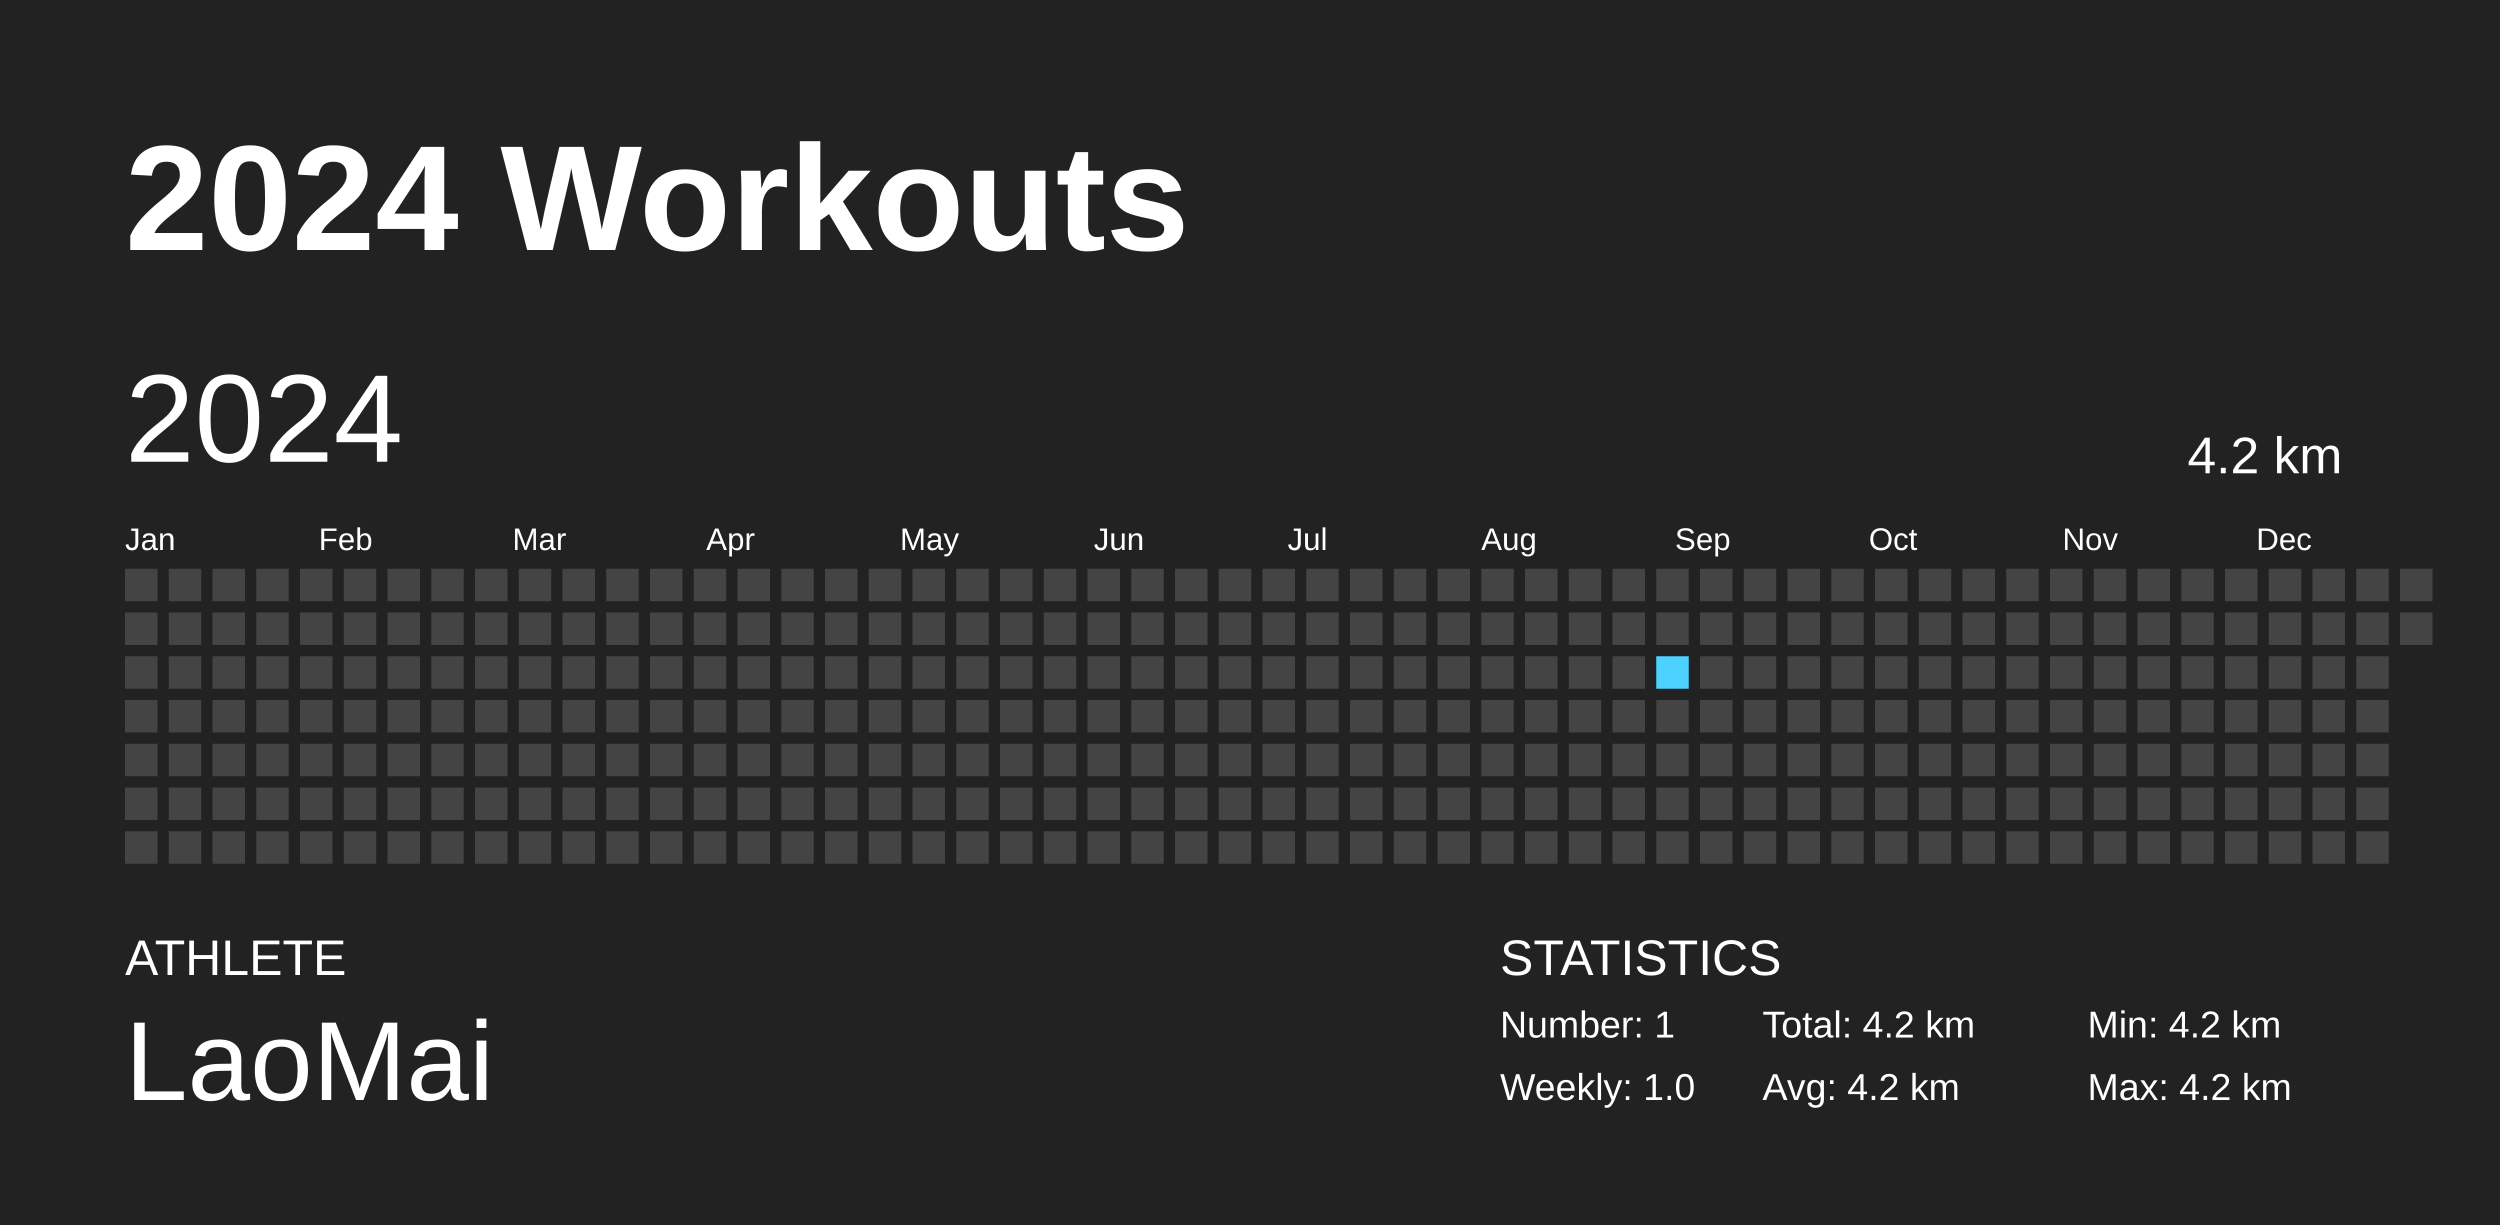
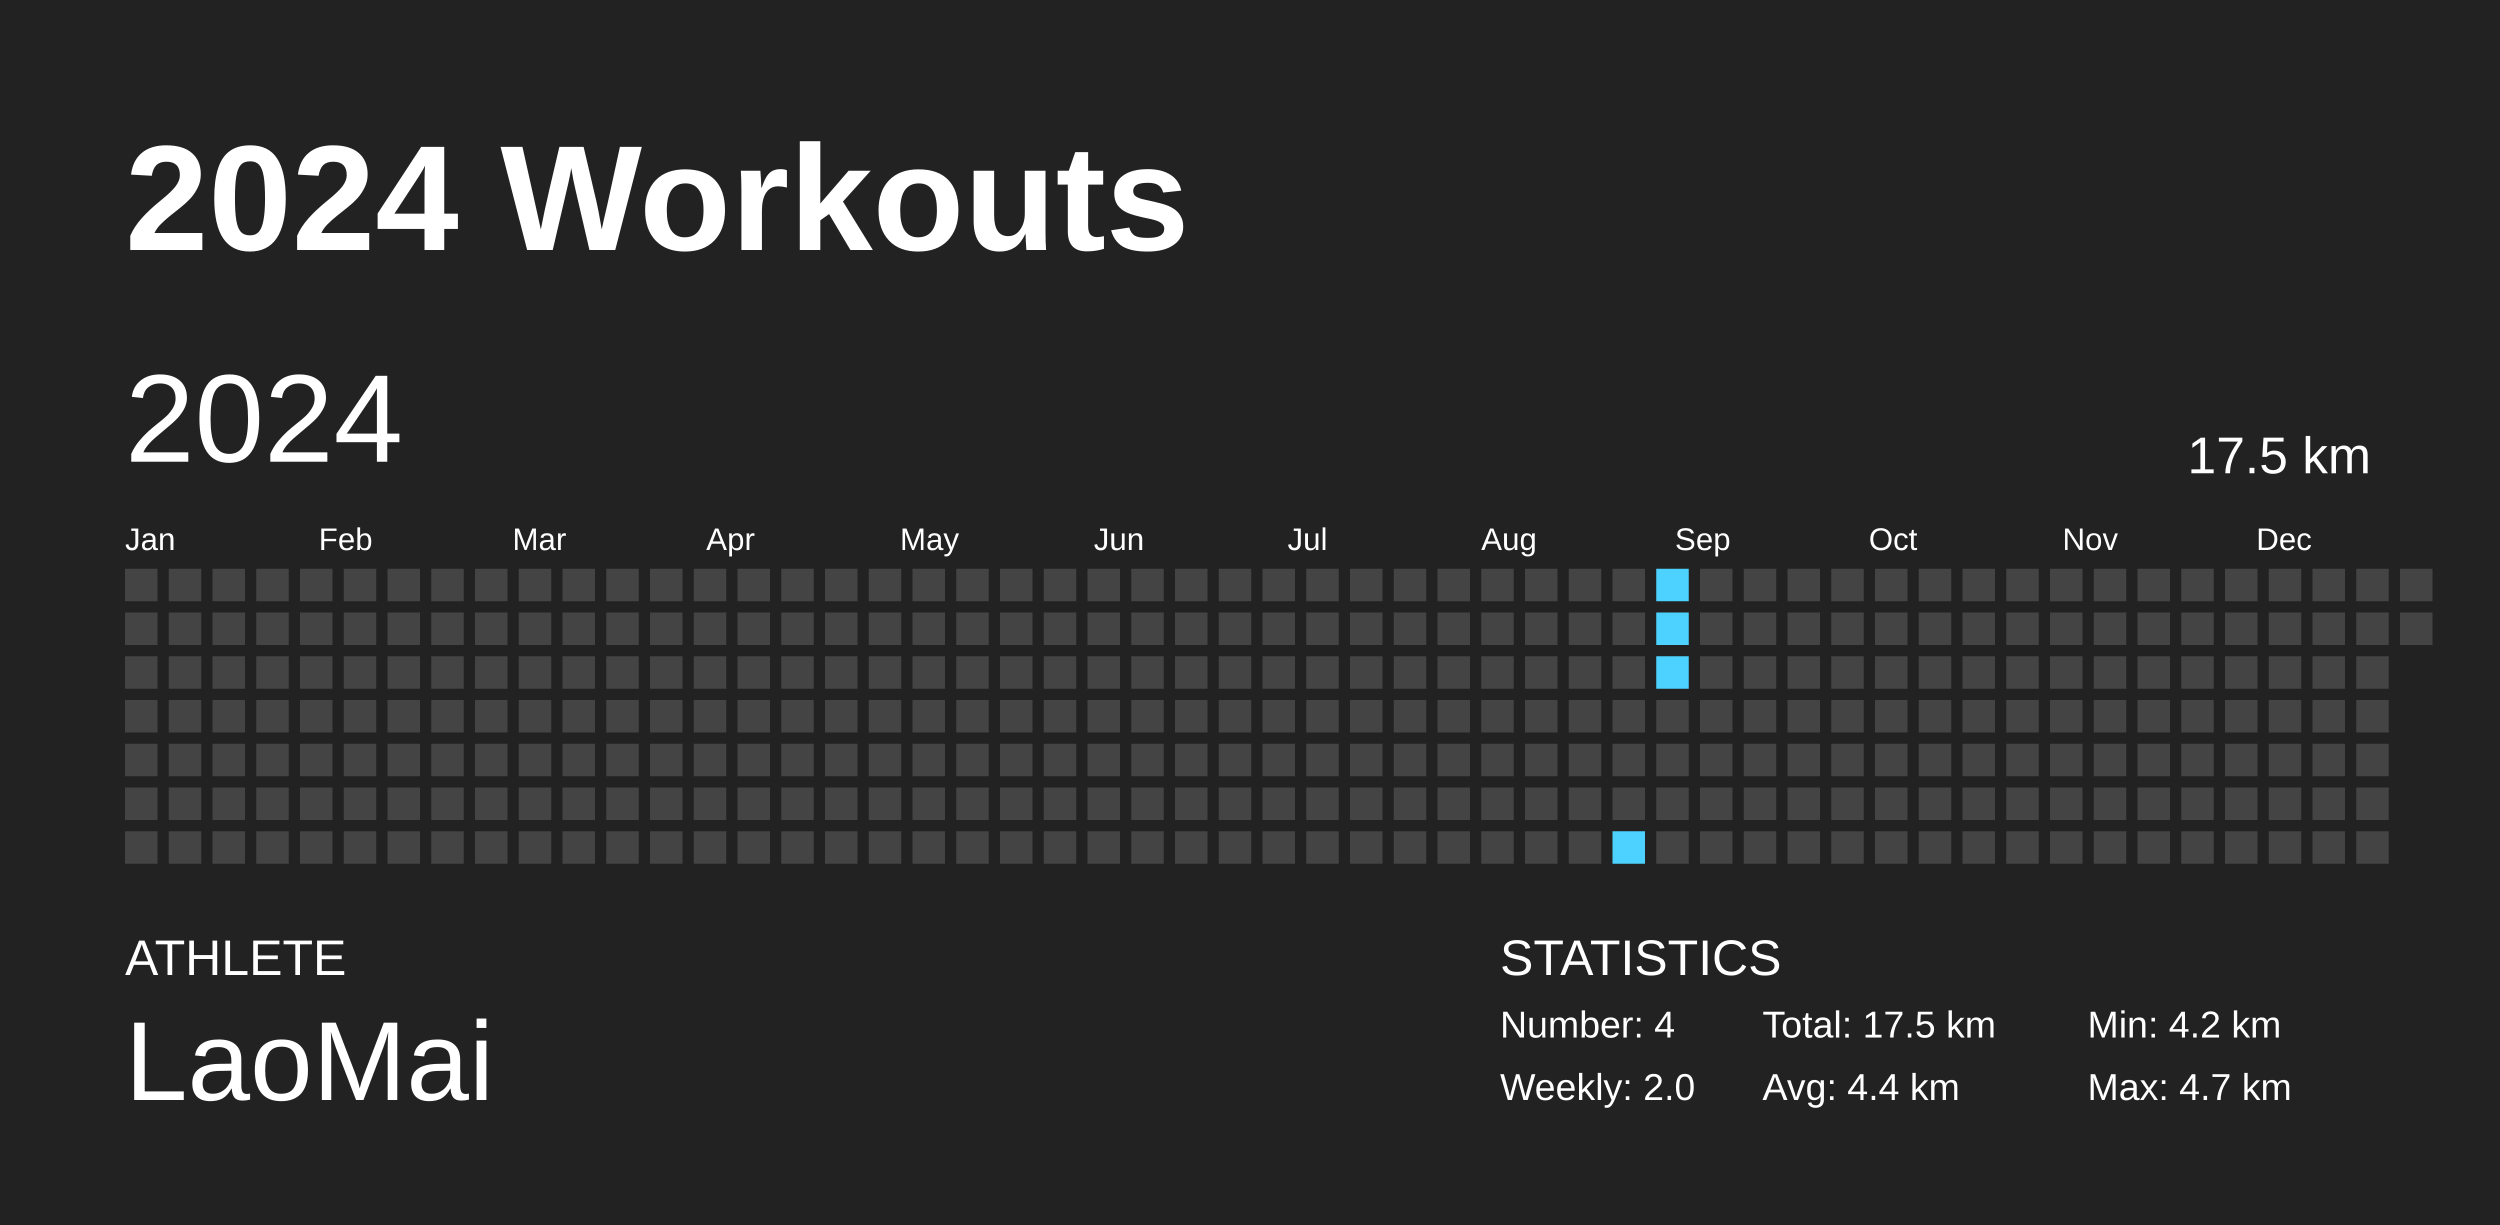
<svg xmlns="http://www.w3.org/2000/svg" baseProfile="full" height="98mm" version="1.1" viewBox="0,0,200,98" width="200mm">
  <defs />
  <rect fill="#222222" height="98" width="200" x="0" y="0" />
  <text fill="#FFFFFF" style="font-size:12px; font-family:Arial; font-weight:bold;" x="10" y="20">2024 Workouts</text>
  <text fill="#FFFFFF" style="font-size:4px; font-family:Arial" x="10" y="78">ATHLETE</text>
  <text fill="#FFFFFF" style="font-size:9px; font-family:Arial" x="10" y="88">LaoMai</text>
  <text fill="#FFFFFF" style="font-size:4px; font-family:Arial" x="120" y="78">STATISTICS</text>
-   <text fill="#FFFFFF" style="font-size:3px; font-family:Arial" x="120" y="83">Number: 1</text>
-   <text fill="#FFFFFF" style="font-size:3px; font-family:Arial" x="120" y="88">Weekly: 1.0</text>
-   <text fill="#FFFFFF" style="font-size:3px; font-family:Arial" x="141" y="83">Total: 4.2 km</text>
-   <text fill="#FFFFFF" style="font-size:3px; font-family:Arial" x="141" y="88">Avg: 4.2 km</text>
+   <text fill="#FFFFFF" style="font-size:3px; font-family:Arial" x="120" y="83">Number: 4</text>
+   <text fill="#FFFFFF" style="font-size:3px; font-family:Arial" x="120" y="88">Weekly: 2.0</text>
+   <text fill="#FFFFFF" style="font-size:3px; font-family:Arial" x="141" y="83">Total: 17.5 km</text>
+   <text fill="#FFFFFF" style="font-size:3px; font-family:Arial" x="141" y="88">Avg: 4.4 km</text>
  <text fill="#FFFFFF" style="font-size:3px; font-family:Arial" x="167" y="83">Min: 4.2 km</text>
-   <text fill="#FFFFFF" style="font-size:3px; font-family:Arial" x="167" y="88">Max: 4.2 km</text>
+   <text fill="#FFFFFF" style="font-size:3px; font-family:Arial" x="167" y="88">Max: 4.7 km</text>
  <text dominant-baseline="hanging" fill="#FFFFFF" style="font-size:10.0px; font-family:Arial;" x="10" y="30">2024</text>
-   <text dominant-baseline="hanging" fill="#FFFFFF" style="font-size:4.125px; font-family:Arial;" x="175" y="35">4.2 km</text>
+   <text dominant-baseline="hanging" fill="#FFFFFF" style="font-size:4.125px; font-family:Arial;" x="175" y="35">17.5 km</text>
  <text fill="#FFFFFF" style="font-size:2.5px; font-family:Arial" x="10.0" y="44">Jan</text>
  <text fill="#FFFFFF" style="font-size:2.5px; font-family:Arial" x="25.5" y="44">Feb</text>
  <text fill="#FFFFFF" style="font-size:2.5px; font-family:Arial" x="41.0" y="44">Mar</text>
  <text fill="#FFFFFF" style="font-size:2.5px; font-family:Arial" x="56.5" y="44">Apr</text>
  <text fill="#FFFFFF" style="font-size:2.5px; font-family:Arial" x="72.0" y="44">May</text>
  <text fill="#FFFFFF" style="font-size:2.5px; font-family:Arial" x="87.5" y="44">Jun</text>
  <text fill="#FFFFFF" style="font-size:2.5px; font-family:Arial" x="103.0" y="44">Jul</text>
  <text fill="#FFFFFF" style="font-size:2.5px; font-family:Arial" x="118.5" y="44">Aug</text>
  <text fill="#FFFFFF" style="font-size:2.5px; font-family:Arial" x="134.0" y="44">Sep</text>
  <text fill="#FFFFFF" style="font-size:2.5px; font-family:Arial" x="149.5" y="44">Oct</text>
  <text fill="#FFFFFF" style="font-size:2.5px; font-family:Arial" x="165.0" y="44">Nov</text>
  <text fill="#FFFFFF" style="font-size:2.5px; font-family:Arial" x="180.5" y="44">Dec</text>
  <rect fill="#444444" height="2.6" width="2.6" x="10.0" y="45.5" />
  <rect fill="#444444" height="2.6" width="2.6" x="10.0" y="49.0" />
  <rect fill="#444444" height="2.6" width="2.6" x="10.0" y="52.5" />
  <rect fill="#444444" height="2.6" width="2.6" x="10.0" y="56.0" />
  <rect fill="#444444" height="2.6" width="2.6" x="10.0" y="59.5" />
  <rect fill="#444444" height="2.6" width="2.6" x="10.0" y="63.0" />
  <rect fill="#444444" height="2.6" width="2.6" x="10.0" y="66.5" />
  <rect fill="#444444" height="2.6" width="2.6" x="13.5" y="45.5" />
  <rect fill="#444444" height="2.6" width="2.6" x="13.5" y="49.0" />
  <rect fill="#444444" height="2.6" width="2.6" x="13.5" y="52.5" />
  <rect fill="#444444" height="2.6" width="2.6" x="13.5" y="56.0" />
  <rect fill="#444444" height="2.6" width="2.6" x="13.5" y="59.5" />
  <rect fill="#444444" height="2.6" width="2.6" x="13.5" y="63.0" />
  <rect fill="#444444" height="2.6" width="2.6" x="13.5" y="66.5" />
  <rect fill="#444444" height="2.6" width="2.6" x="17.0" y="45.5" />
  <rect fill="#444444" height="2.6" width="2.6" x="17.0" y="49.0" />
  <rect fill="#444444" height="2.6" width="2.6" x="17.0" y="52.5" />
  <rect fill="#444444" height="2.6" width="2.6" x="17.0" y="56.0" />
  <rect fill="#444444" height="2.6" width="2.6" x="17.0" y="59.5" />
  <rect fill="#444444" height="2.6" width="2.6" x="17.0" y="63.0" />
  <rect fill="#444444" height="2.6" width="2.6" x="17.0" y="66.5" />
  <rect fill="#444444" height="2.6" width="2.6" x="20.5" y="45.5" />
  <rect fill="#444444" height="2.6" width="2.6" x="20.5" y="49.0" />
  <rect fill="#444444" height="2.6" width="2.6" x="20.5" y="52.5" />
  <rect fill="#444444" height="2.6" width="2.6" x="20.5" y="56.0" />
  <rect fill="#444444" height="2.6" width="2.6" x="20.5" y="59.5" />
  <rect fill="#444444" height="2.6" width="2.6" x="20.5" y="63.0" />
  <rect fill="#444444" height="2.6" width="2.6" x="20.5" y="66.5" />
  <rect fill="#444444" height="2.6" width="2.6" x="24.0" y="45.5" />
  <rect fill="#444444" height="2.6" width="2.6" x="24.0" y="49.0" />
  <rect fill="#444444" height="2.6" width="2.6" x="24.0" y="52.5" />
  <rect fill="#444444" height="2.6" width="2.6" x="24.0" y="56.0" />
  <rect fill="#444444" height="2.6" width="2.6" x="24.0" y="59.5" />
  <rect fill="#444444" height="2.6" width="2.6" x="24.0" y="63.0" />
  <rect fill="#444444" height="2.6" width="2.6" x="24.0" y="66.5" />
  <rect fill="#444444" height="2.6" width="2.6" x="27.5" y="45.5" />
  <rect fill="#444444" height="2.6" width="2.6" x="27.5" y="49.0" />
  <rect fill="#444444" height="2.6" width="2.6" x="27.5" y="52.5" />
  <rect fill="#444444" height="2.6" width="2.6" x="27.5" y="56.0" />
  <rect fill="#444444" height="2.6" width="2.6" x="27.5" y="59.5" />
  <rect fill="#444444" height="2.6" width="2.6" x="27.5" y="63.0" />
  <rect fill="#444444" height="2.6" width="2.6" x="27.5" y="66.5" />
  <rect fill="#444444" height="2.6" width="2.6" x="31.0" y="45.5" />
  <rect fill="#444444" height="2.6" width="2.6" x="31.0" y="49.0" />
  <rect fill="#444444" height="2.6" width="2.6" x="31.0" y="52.5" />
  <rect fill="#444444" height="2.6" width="2.6" x="31.0" y="56.0" />
  <rect fill="#444444" height="2.6" width="2.6" x="31.0" y="59.5" />
  <rect fill="#444444" height="2.6" width="2.6" x="31.0" y="63.0" />
  <rect fill="#444444" height="2.6" width="2.6" x="31.0" y="66.5" />
  <rect fill="#444444" height="2.6" width="2.6" x="34.5" y="45.5" />
  <rect fill="#444444" height="2.6" width="2.6" x="34.5" y="49.0" />
  <rect fill="#444444" height="2.6" width="2.6" x="34.5" y="52.5" />
  <rect fill="#444444" height="2.6" width="2.6" x="34.5" y="56.0" />
  <rect fill="#444444" height="2.6" width="2.6" x="34.5" y="59.5" />
  <rect fill="#444444" height="2.6" width="2.6" x="34.5" y="63.0" />
  <rect fill="#444444" height="2.6" width="2.6" x="34.5" y="66.5" />
  <rect fill="#444444" height="2.6" width="2.6" x="38.0" y="45.5" />
  <rect fill="#444444" height="2.6" width="2.6" x="38.0" y="49.0" />
  <rect fill="#444444" height="2.6" width="2.6" x="38.0" y="52.5" />
  <rect fill="#444444" height="2.6" width="2.6" x="38.0" y="56.0" />
  <rect fill="#444444" height="2.6" width="2.6" x="38.0" y="59.5" />
  <rect fill="#444444" height="2.6" width="2.6" x="38.0" y="63.0" />
  <rect fill="#444444" height="2.6" width="2.6" x="38.0" y="66.5" />
  <rect fill="#444444" height="2.6" width="2.6" x="41.5" y="45.5" />
  <rect fill="#444444" height="2.6" width="2.6" x="41.5" y="49.0" />
  <rect fill="#444444" height="2.6" width="2.6" x="41.5" y="52.5" />
  <rect fill="#444444" height="2.6" width="2.6" x="41.5" y="56.0" />
  <rect fill="#444444" height="2.6" width="2.6" x="41.5" y="59.5" />
  <rect fill="#444444" height="2.6" width="2.6" x="41.5" y="63.0" />
  <rect fill="#444444" height="2.6" width="2.6" x="41.5" y="66.5" />
  <rect fill="#444444" height="2.6" width="2.6" x="45.0" y="45.5" />
  <rect fill="#444444" height="2.6" width="2.6" x="45.0" y="49.0" />
  <rect fill="#444444" height="2.6" width="2.6" x="45.0" y="52.5" />
  <rect fill="#444444" height="2.6" width="2.6" x="45.0" y="56.0" />
  <rect fill="#444444" height="2.6" width="2.6" x="45.0" y="59.5" />
  <rect fill="#444444" height="2.6" width="2.6" x="45.0" y="63.0" />
  <rect fill="#444444" height="2.6" width="2.6" x="45.0" y="66.5" />
  <rect fill="#444444" height="2.6" width="2.6" x="48.5" y="45.5" />
  <rect fill="#444444" height="2.6" width="2.6" x="48.5" y="49.0" />
  <rect fill="#444444" height="2.6" width="2.6" x="48.5" y="52.5" />
  <rect fill="#444444" height="2.6" width="2.6" x="48.5" y="56.0" />
  <rect fill="#444444" height="2.6" width="2.6" x="48.5" y="59.5" />
  <rect fill="#444444" height="2.6" width="2.6" x="48.5" y="63.0" />
  <rect fill="#444444" height="2.6" width="2.6" x="48.5" y="66.5" />
  <rect fill="#444444" height="2.6" width="2.6" x="52.0" y="45.5" />
  <rect fill="#444444" height="2.6" width="2.6" x="52.0" y="49.0" />
  <rect fill="#444444" height="2.6" width="2.6" x="52.0" y="52.5" />
  <rect fill="#444444" height="2.6" width="2.6" x="52.0" y="56.0" />
  <rect fill="#444444" height="2.6" width="2.6" x="52.0" y="59.5" />
  <rect fill="#444444" height="2.6" width="2.6" x="52.0" y="63.0" />
  <rect fill="#444444" height="2.6" width="2.6" x="52.0" y="66.5" />
  <rect fill="#444444" height="2.6" width="2.6" x="55.5" y="45.5" />
  <rect fill="#444444" height="2.6" width="2.6" x="55.5" y="49.0" />
  <rect fill="#444444" height="2.6" width="2.6" x="55.5" y="52.5" />
  <rect fill="#444444" height="2.6" width="2.6" x="55.5" y="56.0" />
  <rect fill="#444444" height="2.6" width="2.6" x="55.5" y="59.5" />
  <rect fill="#444444" height="2.6" width="2.6" x="55.5" y="63.0" />
  <rect fill="#444444" height="2.6" width="2.6" x="55.5" y="66.5" />
  <rect fill="#444444" height="2.6" width="2.6" x="59.0" y="45.5" />
  <rect fill="#444444" height="2.6" width="2.6" x="59.0" y="49.0" />
  <rect fill="#444444" height="2.6" width="2.6" x="59.0" y="52.5" />
  <rect fill="#444444" height="2.6" width="2.6" x="59.0" y="56.0" />
  <rect fill="#444444" height="2.6" width="2.6" x="59.0" y="59.5" />
  <rect fill="#444444" height="2.6" width="2.6" x="59.0" y="63.0" />
  <rect fill="#444444" height="2.6" width="2.6" x="59.0" y="66.5" />
  <rect fill="#444444" height="2.6" width="2.6" x="62.5" y="45.5" />
  <rect fill="#444444" height="2.6" width="2.6" x="62.5" y="49.0" />
  <rect fill="#444444" height="2.6" width="2.6" x="62.5" y="52.5" />
  <rect fill="#444444" height="2.6" width="2.6" x="62.5" y="56.0" />
  <rect fill="#444444" height="2.6" width="2.6" x="62.5" y="59.5" />
  <rect fill="#444444" height="2.6" width="2.6" x="62.5" y="63.0" />
  <rect fill="#444444" height="2.6" width="2.6" x="62.5" y="66.5" />
  <rect fill="#444444" height="2.6" width="2.6" x="66.0" y="45.5" />
  <rect fill="#444444" height="2.6" width="2.6" x="66.0" y="49.0" />
  <rect fill="#444444" height="2.6" width="2.6" x="66.0" y="52.5" />
  <rect fill="#444444" height="2.6" width="2.6" x="66.0" y="56.0" />
  <rect fill="#444444" height="2.6" width="2.6" x="66.0" y="59.5" />
  <rect fill="#444444" height="2.6" width="2.6" x="66.0" y="63.0" />
  <rect fill="#444444" height="2.6" width="2.6" x="66.0" y="66.5" />
  <rect fill="#444444" height="2.6" width="2.6" x="69.5" y="45.5" />
  <rect fill="#444444" height="2.6" width="2.6" x="69.5" y="49.0" />
  <rect fill="#444444" height="2.6" width="2.6" x="69.5" y="52.5" />
  <rect fill="#444444" height="2.6" width="2.6" x="69.5" y="56.0" />
  <rect fill="#444444" height="2.6" width="2.6" x="69.5" y="59.5" />
  <rect fill="#444444" height="2.6" width="2.6" x="69.5" y="63.0" />
  <rect fill="#444444" height="2.6" width="2.6" x="69.5" y="66.5" />
  <rect fill="#444444" height="2.6" width="2.6" x="73.0" y="45.5" />
  <rect fill="#444444" height="2.6" width="2.6" x="73.0" y="49.0" />
  <rect fill="#444444" height="2.6" width="2.6" x="73.0" y="52.5" />
  <rect fill="#444444" height="2.6" width="2.6" x="73.0" y="56.0" />
  <rect fill="#444444" height="2.6" width="2.6" x="73.0" y="59.5" />
  <rect fill="#444444" height="2.6" width="2.6" x="73.0" y="63.0" />
  <rect fill="#444444" height="2.6" width="2.6" x="73.0" y="66.5" />
  <rect fill="#444444" height="2.6" width="2.6" x="76.5" y="45.5" />
  <rect fill="#444444" height="2.6" width="2.6" x="76.5" y="49.0" />
  <rect fill="#444444" height="2.6" width="2.6" x="76.5" y="52.5" />
  <rect fill="#444444" height="2.6" width="2.6" x="76.5" y="56.0" />
  <rect fill="#444444" height="2.6" width="2.6" x="76.5" y="59.5" />
  <rect fill="#444444" height="2.6" width="2.6" x="76.5" y="63.0" />
  <rect fill="#444444" height="2.6" width="2.6" x="76.5" y="66.5" />
  <rect fill="#444444" height="2.6" width="2.6" x="80.0" y="45.5" />
  <rect fill="#444444" height="2.6" width="2.6" x="80.0" y="49.0" />
  <rect fill="#444444" height="2.6" width="2.6" x="80.0" y="52.5" />
  <rect fill="#444444" height="2.6" width="2.6" x="80.0" y="56.0" />
  <rect fill="#444444" height="2.6" width="2.6" x="80.0" y="59.5" />
  <rect fill="#444444" height="2.6" width="2.6" x="80.0" y="63.0" />
  <rect fill="#444444" height="2.6" width="2.6" x="80.0" y="66.5" />
  <rect fill="#444444" height="2.6" width="2.6" x="83.5" y="45.5" />
  <rect fill="#444444" height="2.6" width="2.6" x="83.5" y="49.0" />
  <rect fill="#444444" height="2.6" width="2.6" x="83.5" y="52.5" />
  <rect fill="#444444" height="2.6" width="2.6" x="83.5" y="56.0" />
  <rect fill="#444444" height="2.6" width="2.6" x="83.5" y="59.5" />
  <rect fill="#444444" height="2.6" width="2.6" x="83.5" y="63.0" />
  <rect fill="#444444" height="2.6" width="2.6" x="83.5" y="66.5" />
  <rect fill="#444444" height="2.6" width="2.6" x="87.0" y="45.5" />
  <rect fill="#444444" height="2.6" width="2.6" x="87.0" y="49.0" />
  <rect fill="#444444" height="2.6" width="2.6" x="87.0" y="52.5" />
  <rect fill="#444444" height="2.6" width="2.6" x="87.0" y="56.0" />
  <rect fill="#444444" height="2.6" width="2.6" x="87.0" y="59.5" />
  <rect fill="#444444" height="2.6" width="2.6" x="87.0" y="63.0" />
  <rect fill="#444444" height="2.6" width="2.6" x="87.0" y="66.5" />
  <rect fill="#444444" height="2.6" width="2.6" x="90.5" y="45.5" />
  <rect fill="#444444" height="2.6" width="2.6" x="90.5" y="49.0" />
  <rect fill="#444444" height="2.6" width="2.6" x="90.5" y="52.5" />
  <rect fill="#444444" height="2.6" width="2.6" x="90.5" y="56.0" />
  <rect fill="#444444" height="2.6" width="2.6" x="90.5" y="59.5" />
  <rect fill="#444444" height="2.6" width="2.6" x="90.5" y="63.0" />
  <rect fill="#444444" height="2.6" width="2.6" x="90.5" y="66.5" />
  <rect fill="#444444" height="2.6" width="2.6" x="94.0" y="45.5" />
  <rect fill="#444444" height="2.6" width="2.6" x="94.0" y="49.0" />
  <rect fill="#444444" height="2.6" width="2.6" x="94.0" y="52.5" />
  <rect fill="#444444" height="2.6" width="2.6" x="94.0" y="56.0" />
  <rect fill="#444444" height="2.6" width="2.6" x="94.0" y="59.5" />
  <rect fill="#444444" height="2.6" width="2.6" x="94.0" y="63.0" />
  <rect fill="#444444" height="2.6" width="2.6" x="94.0" y="66.5" />
  <rect fill="#444444" height="2.6" width="2.6" x="97.5" y="45.5" />
  <rect fill="#444444" height="2.6" width="2.6" x="97.5" y="49.0" />
  <rect fill="#444444" height="2.6" width="2.6" x="97.5" y="52.5" />
  <rect fill="#444444" height="2.6" width="2.6" x="97.5" y="56.0" />
  <rect fill="#444444" height="2.6" width="2.6" x="97.5" y="59.5" />
  <rect fill="#444444" height="2.6" width="2.6" x="97.5" y="63.0" />
  <rect fill="#444444" height="2.6" width="2.6" x="97.5" y="66.5" />
  <rect fill="#444444" height="2.6" width="2.6" x="101.0" y="45.5" />
  <rect fill="#444444" height="2.6" width="2.6" x="101.0" y="49.0" />
  <rect fill="#444444" height="2.6" width="2.6" x="101.0" y="52.5" />
  <rect fill="#444444" height="2.6" width="2.6" x="101.0" y="56.0" />
  <rect fill="#444444" height="2.6" width="2.6" x="101.0" y="59.5" />
  <rect fill="#444444" height="2.6" width="2.6" x="101.0" y="63.0" />
  <rect fill="#444444" height="2.6" width="2.6" x="101.0" y="66.5" />
  <rect fill="#444444" height="2.6" width="2.6" x="104.5" y="45.5" />
  <rect fill="#444444" height="2.6" width="2.6" x="104.5" y="49.0" />
  <rect fill="#444444" height="2.6" width="2.6" x="104.5" y="52.5" />
  <rect fill="#444444" height="2.6" width="2.6" x="104.5" y="56.0" />
  <rect fill="#444444" height="2.6" width="2.6" x="104.5" y="59.5" />
  <rect fill="#444444" height="2.6" width="2.6" x="104.5" y="63.0" />
  <rect fill="#444444" height="2.6" width="2.6" x="104.5" y="66.5" />
  <rect fill="#444444" height="2.6" width="2.6" x="108.0" y="45.5" />
  <rect fill="#444444" height="2.6" width="2.6" x="108.0" y="49.0" />
  <rect fill="#444444" height="2.6" width="2.6" x="108.0" y="52.5" />
  <rect fill="#444444" height="2.6" width="2.6" x="108.0" y="56.0" />
  <rect fill="#444444" height="2.6" width="2.6" x="108.0" y="59.5" />
  <rect fill="#444444" height="2.6" width="2.6" x="108.0" y="63.0" />
  <rect fill="#444444" height="2.6" width="2.6" x="108.0" y="66.5" />
  <rect fill="#444444" height="2.6" width="2.6" x="111.5" y="45.5" />
  <rect fill="#444444" height="2.6" width="2.6" x="111.5" y="49.0" />
  <rect fill="#444444" height="2.6" width="2.6" x="111.5" y="52.5" />
  <rect fill="#444444" height="2.6" width="2.6" x="111.5" y="56.0" />
  <rect fill="#444444" height="2.6" width="2.6" x="111.5" y="59.5" />
  <rect fill="#444444" height="2.6" width="2.6" x="111.5" y="63.0" />
  <rect fill="#444444" height="2.6" width="2.6" x="111.5" y="66.5" />
  <rect fill="#444444" height="2.6" width="2.6" x="115.0" y="45.5" />
  <rect fill="#444444" height="2.6" width="2.6" x="115.0" y="49.0" />
  <rect fill="#444444" height="2.6" width="2.6" x="115.0" y="52.5" />
  <rect fill="#444444" height="2.6" width="2.6" x="115.0" y="56.0" />
  <rect fill="#444444" height="2.6" width="2.6" x="115.0" y="59.5" />
  <rect fill="#444444" height="2.6" width="2.6" x="115.0" y="63.0" />
  <rect fill="#444444" height="2.6" width="2.6" x="115.0" y="66.5" />
  <rect fill="#444444" height="2.6" width="2.6" x="118.5" y="45.5" />
  <rect fill="#444444" height="2.6" width="2.6" x="118.5" y="49.0" />
  <rect fill="#444444" height="2.6" width="2.6" x="118.5" y="52.5" />
  <rect fill="#444444" height="2.6" width="2.6" x="118.5" y="56.0" />
  <rect fill="#444444" height="2.6" width="2.6" x="118.5" y="59.5" />
  <rect fill="#444444" height="2.6" width="2.6" x="118.5" y="63.0" />
  <rect fill="#444444" height="2.6" width="2.6" x="118.5" y="66.5" />
  <rect fill="#444444" height="2.6" width="2.6" x="122.0" y="45.5" />
  <rect fill="#444444" height="2.6" width="2.6" x="122.0" y="49.0" />
  <rect fill="#444444" height="2.6" width="2.6" x="122.0" y="52.5" />
  <rect fill="#444444" height="2.6" width="2.6" x="122.0" y="56.0" />
  <rect fill="#444444" height="2.6" width="2.6" x="122.0" y="59.5" />
  <rect fill="#444444" height="2.6" width="2.6" x="122.0" y="63.0" />
  <rect fill="#444444" height="2.6" width="2.6" x="122.0" y="66.5" />
  <rect fill="#444444" height="2.6" width="2.6" x="125.5" y="45.5" />
  <rect fill="#444444" height="2.6" width="2.6" x="125.5" y="49.0" />
  <rect fill="#444444" height="2.6" width="2.6" x="125.5" y="52.5" />
  <rect fill="#444444" height="2.6" width="2.6" x="125.5" y="56.0" />
  <rect fill="#444444" height="2.6" width="2.6" x="125.5" y="59.5" />
  <rect fill="#444444" height="2.6" width="2.6" x="125.5" y="63.0" />
  <rect fill="#444444" height="2.6" width="2.6" x="125.5" y="66.5" />
  <rect fill="#444444" height="2.6" width="2.6" x="129.0" y="45.5" />
  <rect fill="#444444" height="2.6" width="2.6" x="129.0" y="49.0" />
  <rect fill="#444444" height="2.6" width="2.6" x="129.0" y="52.5" />
  <rect fill="#444444" height="2.6" width="2.6" x="129.0" y="56.0" />
  <rect fill="#444444" height="2.6" width="2.6" x="129.0" y="59.5" />
  <rect fill="#444444" height="2.6" width="2.6" x="129.0" y="63.0" />
-   <rect fill="#444444" height="2.6" width="2.6" x="129.0" y="66.5" />
-   <rect fill="#444444" height="2.6" width="2.6" x="132.5" y="45.5" />
-   <rect fill="#444444" height="2.6" width="2.6" x="132.5" y="49.0" />
-   <rect fill="#4DD2FF" height="2.6" width="2.6" x="132.5" y="52.5" />
+   <rect fill="#4dd2ff" height="2.6" width="2.6" x="129.0" y="66.5" />
+   <rect fill="#4dd2ff" height="2.6" width="2.6" x="132.5" y="45.5" />
+   <rect fill="#4dd2ff" height="2.6" width="2.6" x="132.5" y="49.0" />
+   <rect fill="#4dd2ff" height="2.6" width="2.6" x="132.5" y="52.5" />
  <rect fill="#444444" height="2.6" width="2.6" x="132.5" y="56.0" />
  <rect fill="#444444" height="2.6" width="2.6" x="132.5" y="59.5" />
  <rect fill="#444444" height="2.6" width="2.6" x="132.5" y="63.0" />
  <rect fill="#444444" height="2.6" width="2.6" x="132.5" y="66.5" />
  <rect fill="#444444" height="2.6" width="2.6" x="136.0" y="45.5" />
  <rect fill="#444444" height="2.6" width="2.6" x="136.0" y="49.0" />
  <rect fill="#444444" height="2.6" width="2.6" x="136.0" y="52.5" />
  <rect fill="#444444" height="2.6" width="2.6" x="136.0" y="56.0" />
  <rect fill="#444444" height="2.6" width="2.6" x="136.0" y="59.5" />
  <rect fill="#444444" height="2.6" width="2.6" x="136.0" y="63.0" />
  <rect fill="#444444" height="2.6" width="2.6" x="136.0" y="66.5" />
  <rect fill="#444444" height="2.6" width="2.6" x="139.5" y="45.5" />
  <rect fill="#444444" height="2.6" width="2.6" x="139.5" y="49.0" />
  <rect fill="#444444" height="2.6" width="2.6" x="139.5" y="52.5" />
  <rect fill="#444444" height="2.6" width="2.6" x="139.5" y="56.0" />
  <rect fill="#444444" height="2.6" width="2.6" x="139.5" y="59.5" />
  <rect fill="#444444" height="2.6" width="2.6" x="139.5" y="63.0" />
  <rect fill="#444444" height="2.6" width="2.6" x="139.5" y="66.5" />
  <rect fill="#444444" height="2.6" width="2.6" x="143.0" y="45.5" />
  <rect fill="#444444" height="2.6" width="2.6" x="143.0" y="49.0" />
  <rect fill="#444444" height="2.6" width="2.6" x="143.0" y="52.5" />
  <rect fill="#444444" height="2.6" width="2.6" x="143.0" y="56.0" />
  <rect fill="#444444" height="2.6" width="2.6" x="143.0" y="59.5" />
  <rect fill="#444444" height="2.6" width="2.6" x="143.0" y="63.0" />
  <rect fill="#444444" height="2.6" width="2.6" x="143.0" y="66.5" />
  <rect fill="#444444" height="2.6" width="2.6" x="146.5" y="45.5" />
  <rect fill="#444444" height="2.6" width="2.6" x="146.5" y="49.0" />
  <rect fill="#444444" height="2.6" width="2.6" x="146.5" y="52.5" />
  <rect fill="#444444" height="2.6" width="2.6" x="146.5" y="56.0" />
  <rect fill="#444444" height="2.6" width="2.6" x="146.5" y="59.5" />
  <rect fill="#444444" height="2.6" width="2.6" x="146.5" y="63.0" />
  <rect fill="#444444" height="2.6" width="2.6" x="146.5" y="66.5" />
  <rect fill="#444444" height="2.6" width="2.6" x="150.0" y="45.5" />
  <rect fill="#444444" height="2.6" width="2.6" x="150.0" y="49.0" />
  <rect fill="#444444" height="2.6" width="2.6" x="150.0" y="52.5" />
  <rect fill="#444444" height="2.6" width="2.6" x="150.0" y="56.0" />
  <rect fill="#444444" height="2.6" width="2.6" x="150.0" y="59.5" />
  <rect fill="#444444" height="2.6" width="2.6" x="150.0" y="63.0" />
  <rect fill="#444444" height="2.6" width="2.6" x="150.0" y="66.5" />
  <rect fill="#444444" height="2.6" width="2.6" x="153.5" y="45.5" />
  <rect fill="#444444" height="2.6" width="2.6" x="153.5" y="49.0" />
  <rect fill="#444444" height="2.6" width="2.6" x="153.5" y="52.5" />
  <rect fill="#444444" height="2.6" width="2.6" x="153.5" y="56.0" />
  <rect fill="#444444" height="2.6" width="2.6" x="153.5" y="59.5" />
  <rect fill="#444444" height="2.6" width="2.6" x="153.5" y="63.0" />
  <rect fill="#444444" height="2.6" width="2.6" x="153.5" y="66.5" />
  <rect fill="#444444" height="2.6" width="2.6" x="157.0" y="45.5" />
  <rect fill="#444444" height="2.6" width="2.6" x="157.0" y="49.0" />
  <rect fill="#444444" height="2.6" width="2.6" x="157.0" y="52.5" />
  <rect fill="#444444" height="2.6" width="2.6" x="157.0" y="56.0" />
  <rect fill="#444444" height="2.6" width="2.6" x="157.0" y="59.5" />
  <rect fill="#444444" height="2.6" width="2.6" x="157.0" y="63.0" />
  <rect fill="#444444" height="2.6" width="2.6" x="157.0" y="66.5" />
  <rect fill="#444444" height="2.6" width="2.6" x="160.5" y="45.5" />
  <rect fill="#444444" height="2.6" width="2.6" x="160.5" y="49.0" />
  <rect fill="#444444" height="2.6" width="2.6" x="160.5" y="52.5" />
  <rect fill="#444444" height="2.6" width="2.6" x="160.5" y="56.0" />
  <rect fill="#444444" height="2.6" width="2.6" x="160.5" y="59.5" />
  <rect fill="#444444" height="2.6" width="2.6" x="160.5" y="63.0" />
  <rect fill="#444444" height="2.6" width="2.6" x="160.5" y="66.5" />
  <rect fill="#444444" height="2.6" width="2.6" x="164.0" y="45.5" />
  <rect fill="#444444" height="2.6" width="2.6" x="164.0" y="49.0" />
  <rect fill="#444444" height="2.6" width="2.6" x="164.0" y="52.5" />
  <rect fill="#444444" height="2.6" width="2.6" x="164.0" y="56.0" />
  <rect fill="#444444" height="2.6" width="2.6" x="164.0" y="59.5" />
  <rect fill="#444444" height="2.6" width="2.6" x="164.0" y="63.0" />
  <rect fill="#444444" height="2.6" width="2.6" x="164.0" y="66.5" />
  <rect fill="#444444" height="2.6" width="2.6" x="167.5" y="45.5" />
  <rect fill="#444444" height="2.6" width="2.6" x="167.5" y="49.0" />
  <rect fill="#444444" height="2.6" width="2.6" x="167.5" y="52.5" />
  <rect fill="#444444" height="2.6" width="2.6" x="167.5" y="56.0" />
  <rect fill="#444444" height="2.6" width="2.6" x="167.5" y="59.5" />
  <rect fill="#444444" height="2.6" width="2.6" x="167.5" y="63.0" />
  <rect fill="#444444" height="2.6" width="2.6" x="167.5" y="66.5" />
  <rect fill="#444444" height="2.6" width="2.6" x="171.0" y="45.5" />
  <rect fill="#444444" height="2.6" width="2.6" x="171.0" y="49.0" />
  <rect fill="#444444" height="2.6" width="2.6" x="171.0" y="52.5" />
  <rect fill="#444444" height="2.6" width="2.6" x="171.0" y="56.0" />
  <rect fill="#444444" height="2.6" width="2.6" x="171.0" y="59.5" />
  <rect fill="#444444" height="2.6" width="2.6" x="171.0" y="63.0" />
  <rect fill="#444444" height="2.6" width="2.6" x="171.0" y="66.5" />
  <rect fill="#444444" height="2.6" width="2.6" x="174.5" y="45.5" />
  <rect fill="#444444" height="2.6" width="2.6" x="174.5" y="49.0" />
  <rect fill="#444444" height="2.6" width="2.6" x="174.5" y="52.5" />
  <rect fill="#444444" height="2.6" width="2.6" x="174.5" y="56.0" />
  <rect fill="#444444" height="2.6" width="2.6" x="174.5" y="59.5" />
  <rect fill="#444444" height="2.6" width="2.6" x="174.5" y="63.0" />
  <rect fill="#444444" height="2.6" width="2.6" x="174.5" y="66.5" />
  <rect fill="#444444" height="2.6" width="2.6" x="178.0" y="45.5" />
  <rect fill="#444444" height="2.6" width="2.6" x="178.0" y="49.0" />
  <rect fill="#444444" height="2.6" width="2.6" x="178.0" y="52.5" />
  <rect fill="#444444" height="2.6" width="2.6" x="178.0" y="56.0" />
  <rect fill="#444444" height="2.6" width="2.6" x="178.0" y="59.5" />
  <rect fill="#444444" height="2.6" width="2.6" x="178.0" y="63.0" />
  <rect fill="#444444" height="2.6" width="2.6" x="178.0" y="66.5" />
  <rect fill="#444444" height="2.6" width="2.6" x="181.5" y="45.5" />
  <rect fill="#444444" height="2.6" width="2.6" x="181.5" y="49.0" />
  <rect fill="#444444" height="2.6" width="2.6" x="181.5" y="52.5" />
  <rect fill="#444444" height="2.6" width="2.6" x="181.5" y="56.0" />
  <rect fill="#444444" height="2.6" width="2.6" x="181.5" y="59.5" />
  <rect fill="#444444" height="2.6" width="2.6" x="181.5" y="63.0" />
  <rect fill="#444444" height="2.6" width="2.6" x="181.5" y="66.5" />
  <rect fill="#444444" height="2.6" width="2.6" x="185.0" y="45.5" />
  <rect fill="#444444" height="2.6" width="2.6" x="185.0" y="49.0" />
  <rect fill="#444444" height="2.6" width="2.6" x="185.0" y="52.5" />
  <rect fill="#444444" height="2.6" width="2.6" x="185.0" y="56.0" />
  <rect fill="#444444" height="2.6" width="2.6" x="185.0" y="59.5" />
  <rect fill="#444444" height="2.6" width="2.6" x="185.0" y="63.0" />
  <rect fill="#444444" height="2.6" width="2.6" x="185.0" y="66.5" />
  <rect fill="#444444" height="2.6" width="2.6" x="188.5" y="45.5" />
  <rect fill="#444444" height="2.6" width="2.6" x="188.5" y="49.0" />
  <rect fill="#444444" height="2.6" width="2.6" x="188.5" y="52.5" />
  <rect fill="#444444" height="2.6" width="2.6" x="188.5" y="56.0" />
  <rect fill="#444444" height="2.6" width="2.6" x="188.5" y="59.5" />
  <rect fill="#444444" height="2.6" width="2.6" x="188.5" y="63.0" />
  <rect fill="#444444" height="2.6" width="2.6" x="188.5" y="66.5" />
  <rect fill="#444444" height="2.6" width="2.6" x="192.0" y="45.5" />
  <rect fill="#444444" height="2.6" width="2.6" x="192.0" y="49.0" />
</svg>
